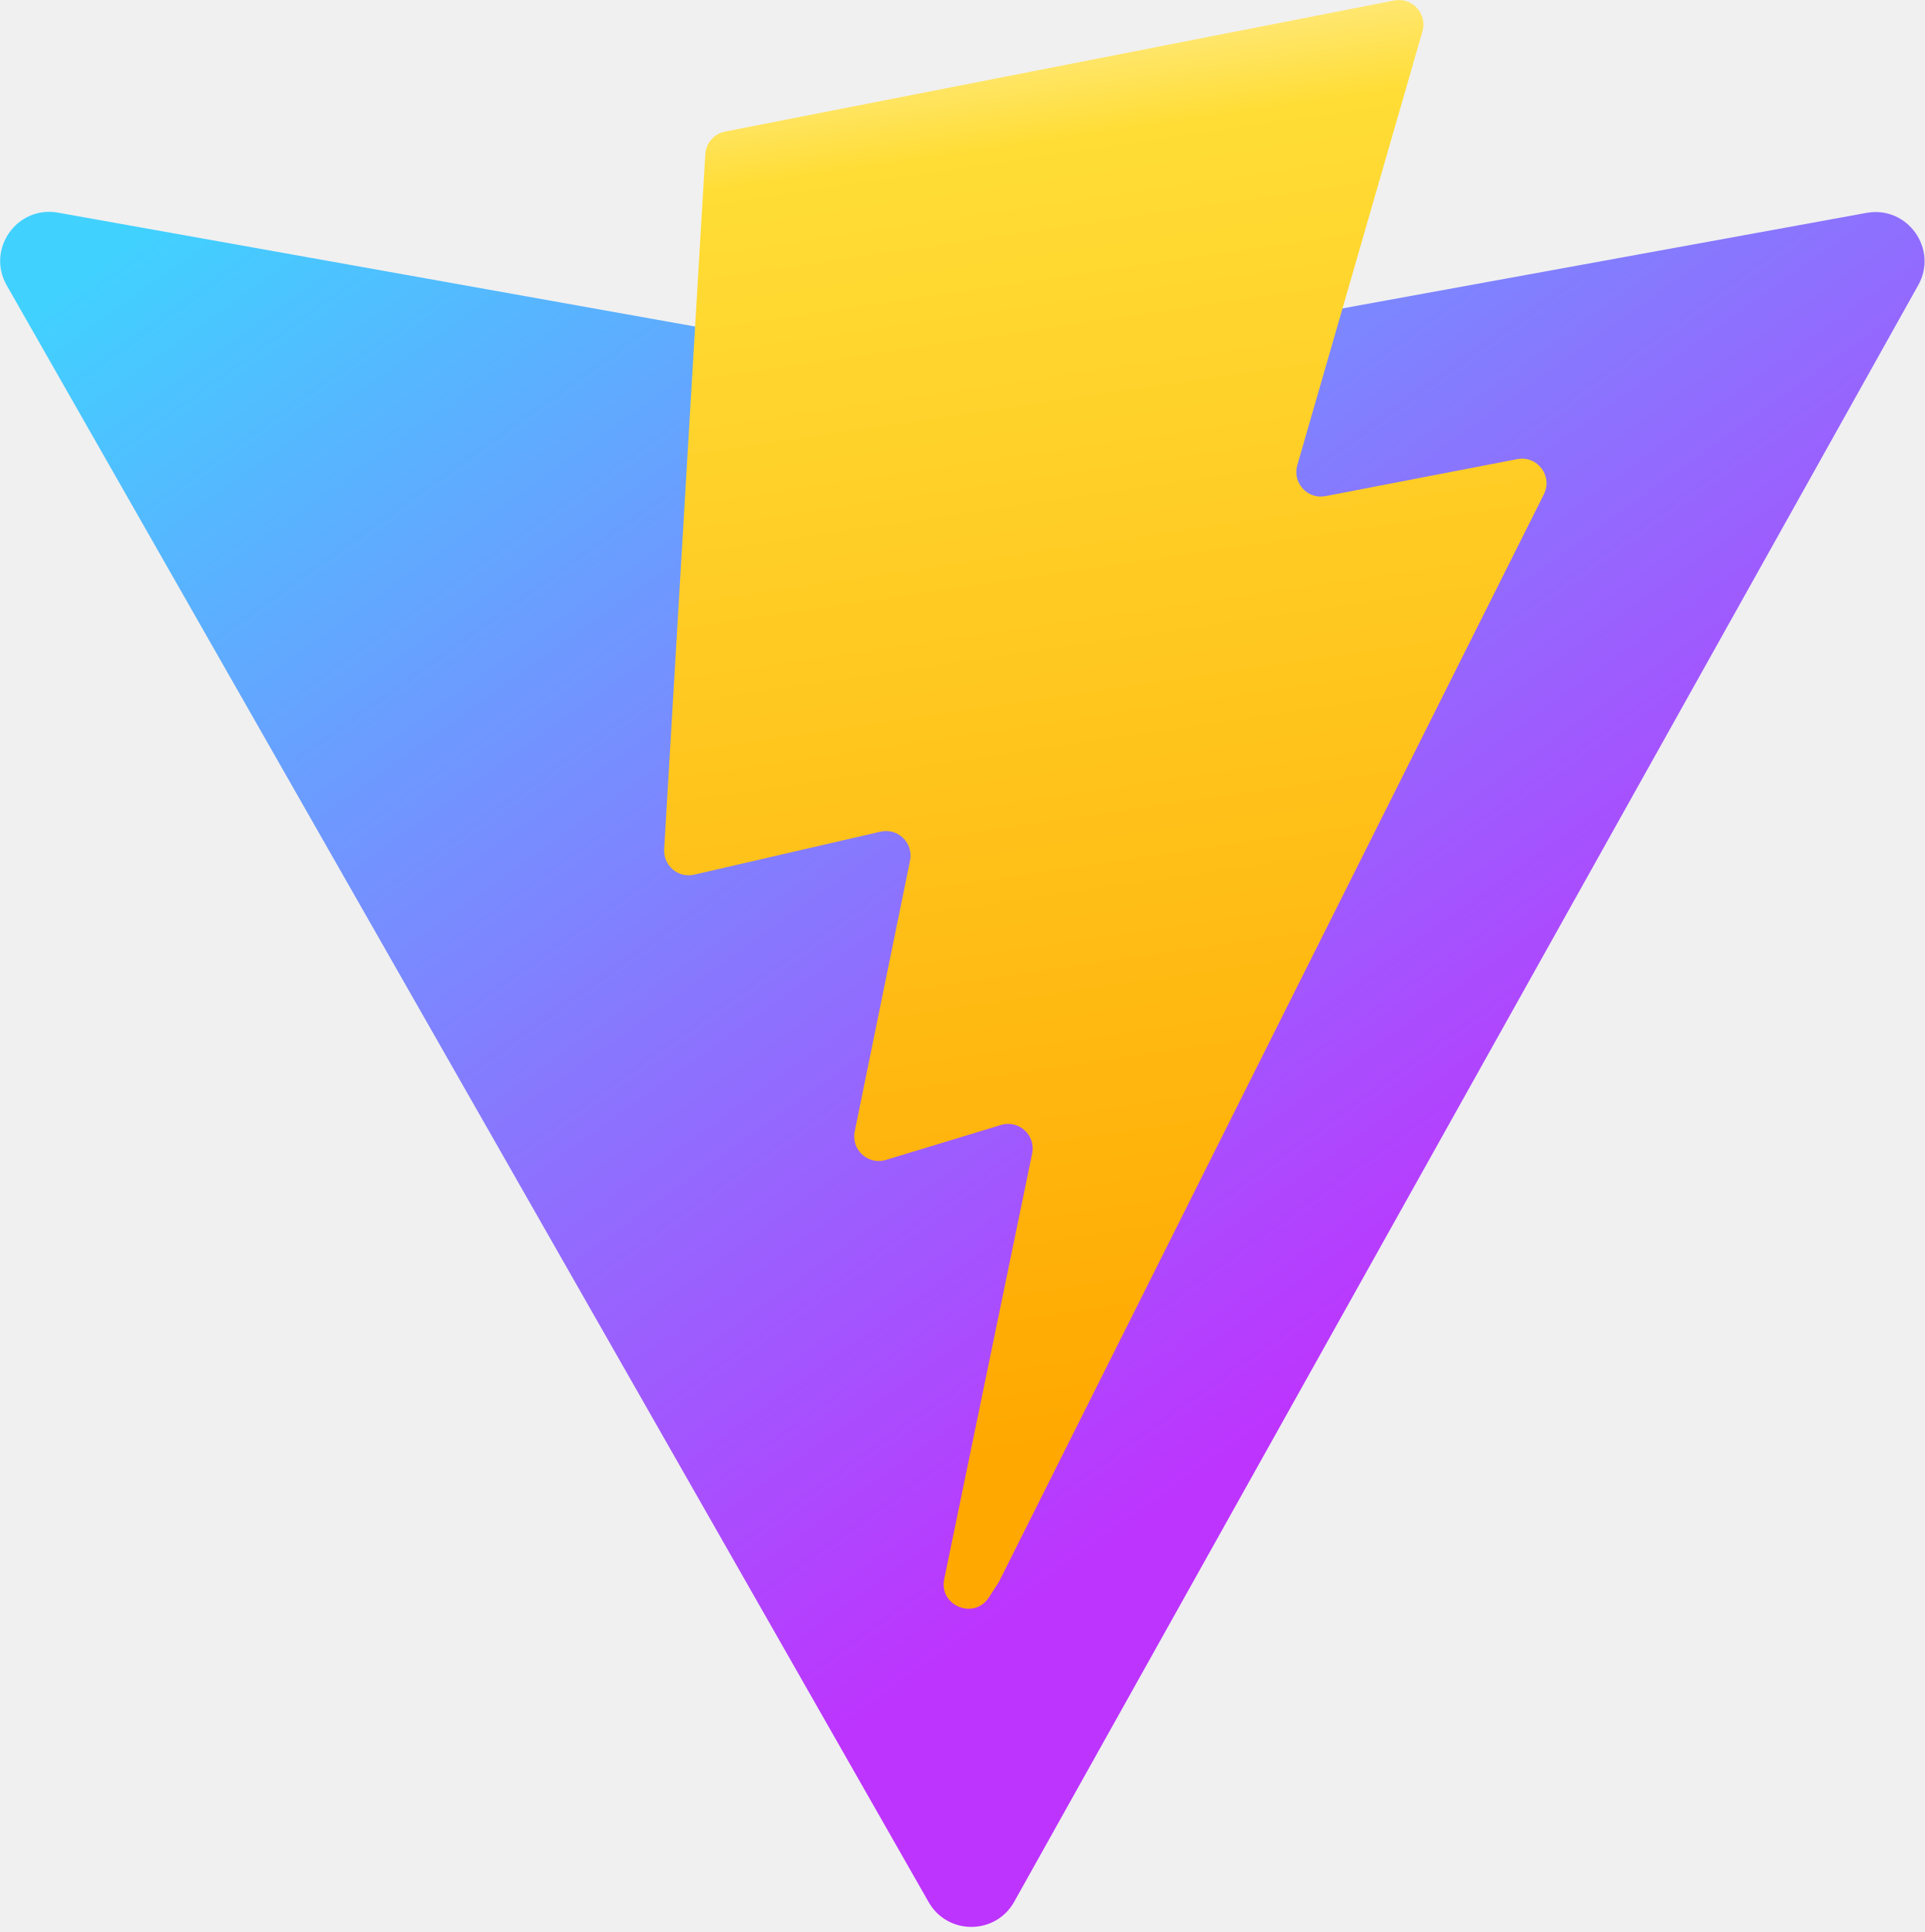
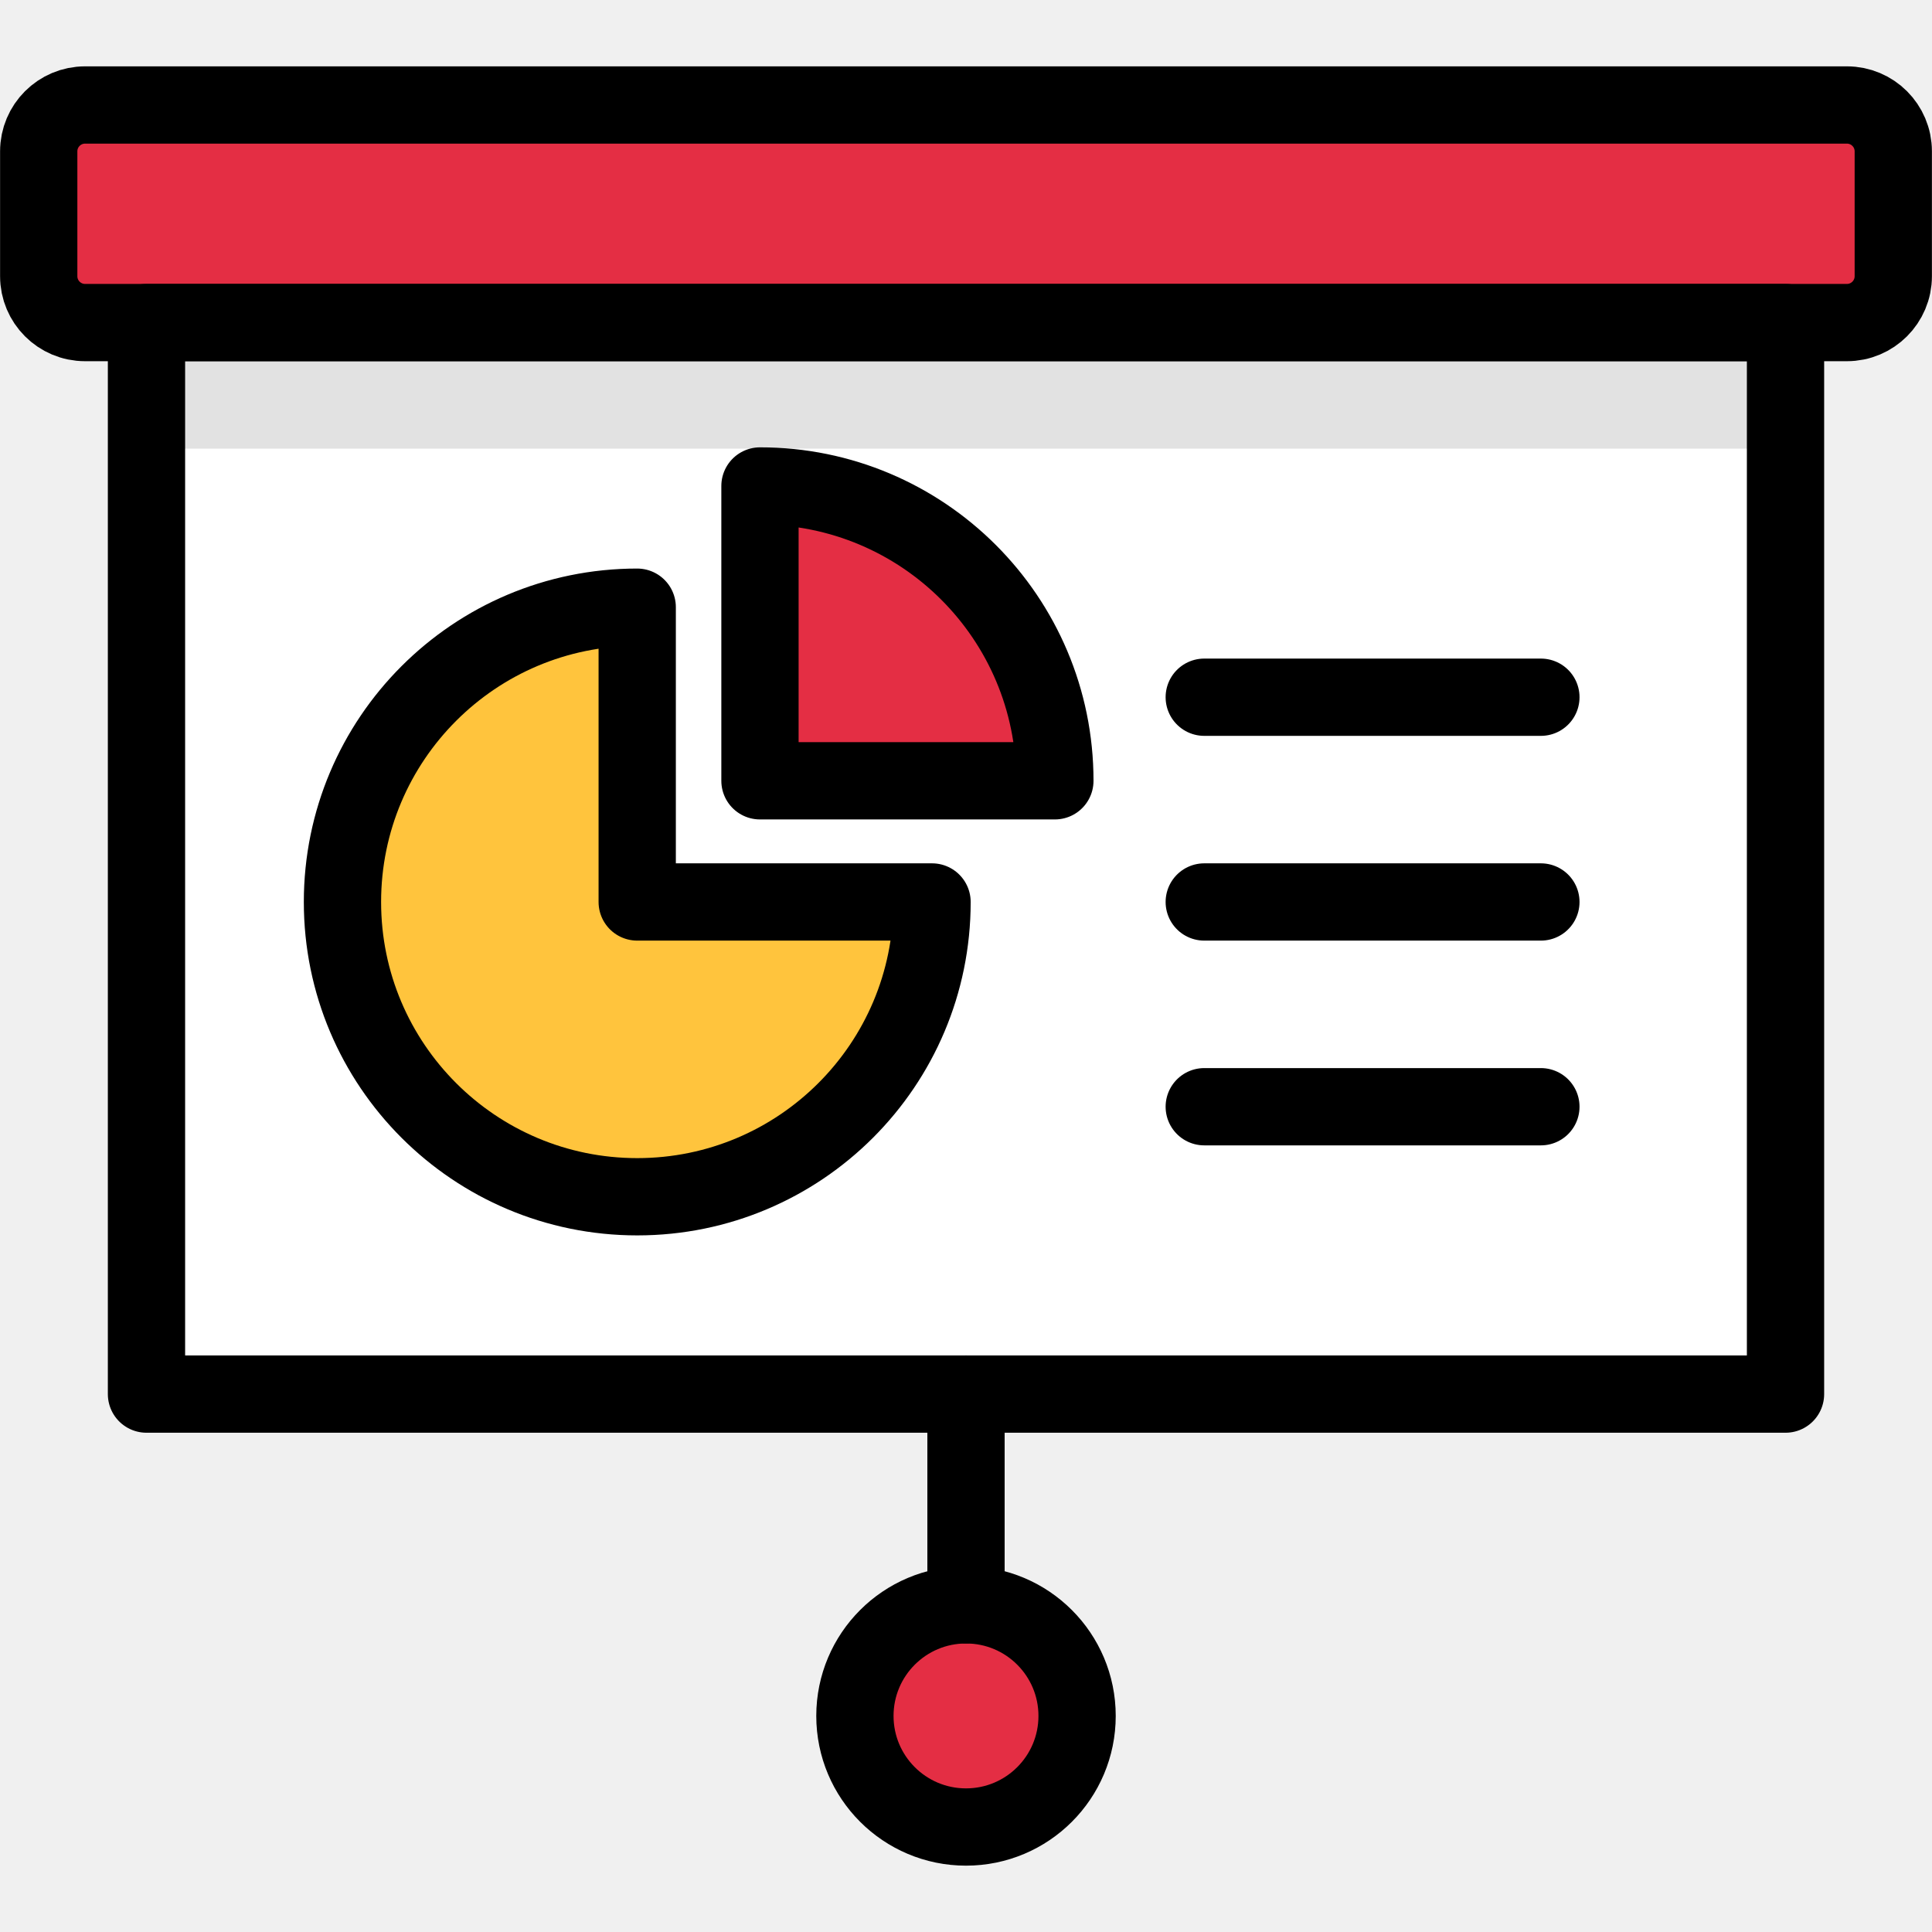
- <svg xmlns="http://www.w3.org/2000/svg" aria-hidden="true" role="img" class="iconify iconify--logos" width="31.88" height="32" preserveAspectRatio="xMidYMid meet" viewBox="0 0 256 257">
+ <svg xmlns="http://www.w3.org/2000/svg" data-name="Layer 1" id="Layer_1" viewBox="0 0 500 500">
  <defs>
-     <linearGradient id="IconifyId1813088fe1fbc01fb466" x1="-.828%" x2="57.636%" y1="7.652%" y2="78.411%">
-       <stop offset="0%" stop-color="#41D1FF" />
-       <stop offset="100%" stop-color="#BD34FE" />
-     </linearGradient>
-     <linearGradient id="IconifyId1813088fe1fbc01fb467" x1="43.376%" x2="50.316%" y1="2.242%" y2="89.03%">
-       <stop offset="0%" stop-color="#FFEA83" />
-       <stop offset="8.333%" stop-color="#FFDD35" />
-       <stop offset="100%" stop-color="#FFA800" />
-     </linearGradient>
+     <style>.cls-1{fill:#fff;}.cls-2{fill:#e2e2e2;}.cls-3{fill:#e42e44;}.cls-4{fill:#ffc43d;}.cls-5{fill:none;stroke:#000;stroke-linecap:round;stroke-linejoin:round;stroke-width:20px;}</style>
  </defs>
-   <path fill="url(#IconifyId1813088fe1fbc01fb466)" d="M255.153 37.938L134.897 252.976c-2.483 4.44-8.862 4.466-11.382.048L.875 37.958c-2.746-4.814 1.371-10.646 6.827-9.67l120.385 21.517a6.537 6.537 0 0 0 2.322-.004l117.867-21.483c5.438-.991 9.574 4.796 6.877 9.62Z" />
-   <path fill="url(#IconifyId1813088fe1fbc01fb467)" d="M185.432.063L96.44 17.501a3.268 3.268 0 0 0-2.634 3.014l-5.474 92.456a3.268 3.268 0 0 0 3.997 3.378l24.777-5.718c2.318-.535 4.413 1.507 3.936 3.838l-7.361 36.047c-.495 2.426 1.782 4.5 4.151 3.78l15.304-4.649c2.372-.72 4.652 1.36 4.15 3.788l-11.698 56.621c-.732 3.542 3.979 5.473 5.943 2.437l1.313-2.028l72.516-144.72c1.215-2.423-.88-5.186-3.54-4.672l-25.505 4.922c-2.396.462-4.435-1.77-3.759-4.114l16.646-57.705c.677-2.35-1.37-4.583-3.769-4.113Z" />
+   <rect class="cls-1" height="277.31" width="424.18" x="37.91" y="83.48" />
+   <rect class="cls-2" height="32.63" width="424.18" x="37.91" y="83.48" />
+   <rect class="cls-3" height="56.31" rx="12" ry="12" width="479.96" x="10.02" y="27.17" />
+   <path class="cls-4" d="M164.91,157.14a76.29,76.29,0,1,0,76.3,76.29h-76.3Z" />
+   <circle class="cls-3" cx="250" cy="444.08" r="28.75" />
+   <rect class="cls-5" height="56.31" rx="12" ry="12" width="479.96" x="10.02" y="27.17" />
+   <rect class="cls-5" height="277.31" width="424.18" x="37.91" y="83.48" />
+   <line class="cls-5" x1="250" x2="250" y1="360.79" y2="415.33" />
+   <circle class="cls-5" cx="250" cy="444.08" r="28.75" />
+   <path class="cls-5" d="M164.91,157.14a76.29,76.29,0,1,0,76.3,76.29h-76.3Z" />
+   <path class="cls-3" d="M196.68,125.77v76.3H273A76.29,76.29,0,0,0,196.68,125.77Z" />
+   <path class="cls-5" d="M196.68,125.77v76.3H273A76.29,76.29,0,0,0,196.68,125.77Z" />
+   <line class="cls-5" x1="311.66" x2="398.78" y1="180.44" y2="180.44" />
+   <line class="cls-5" x1="311.66" x2="398.78" y1="233.43" y2="233.43" />
+   <line class="cls-5" x1="311.66" x2="398.78" y1="286.42" y2="286.42" />
</svg>
